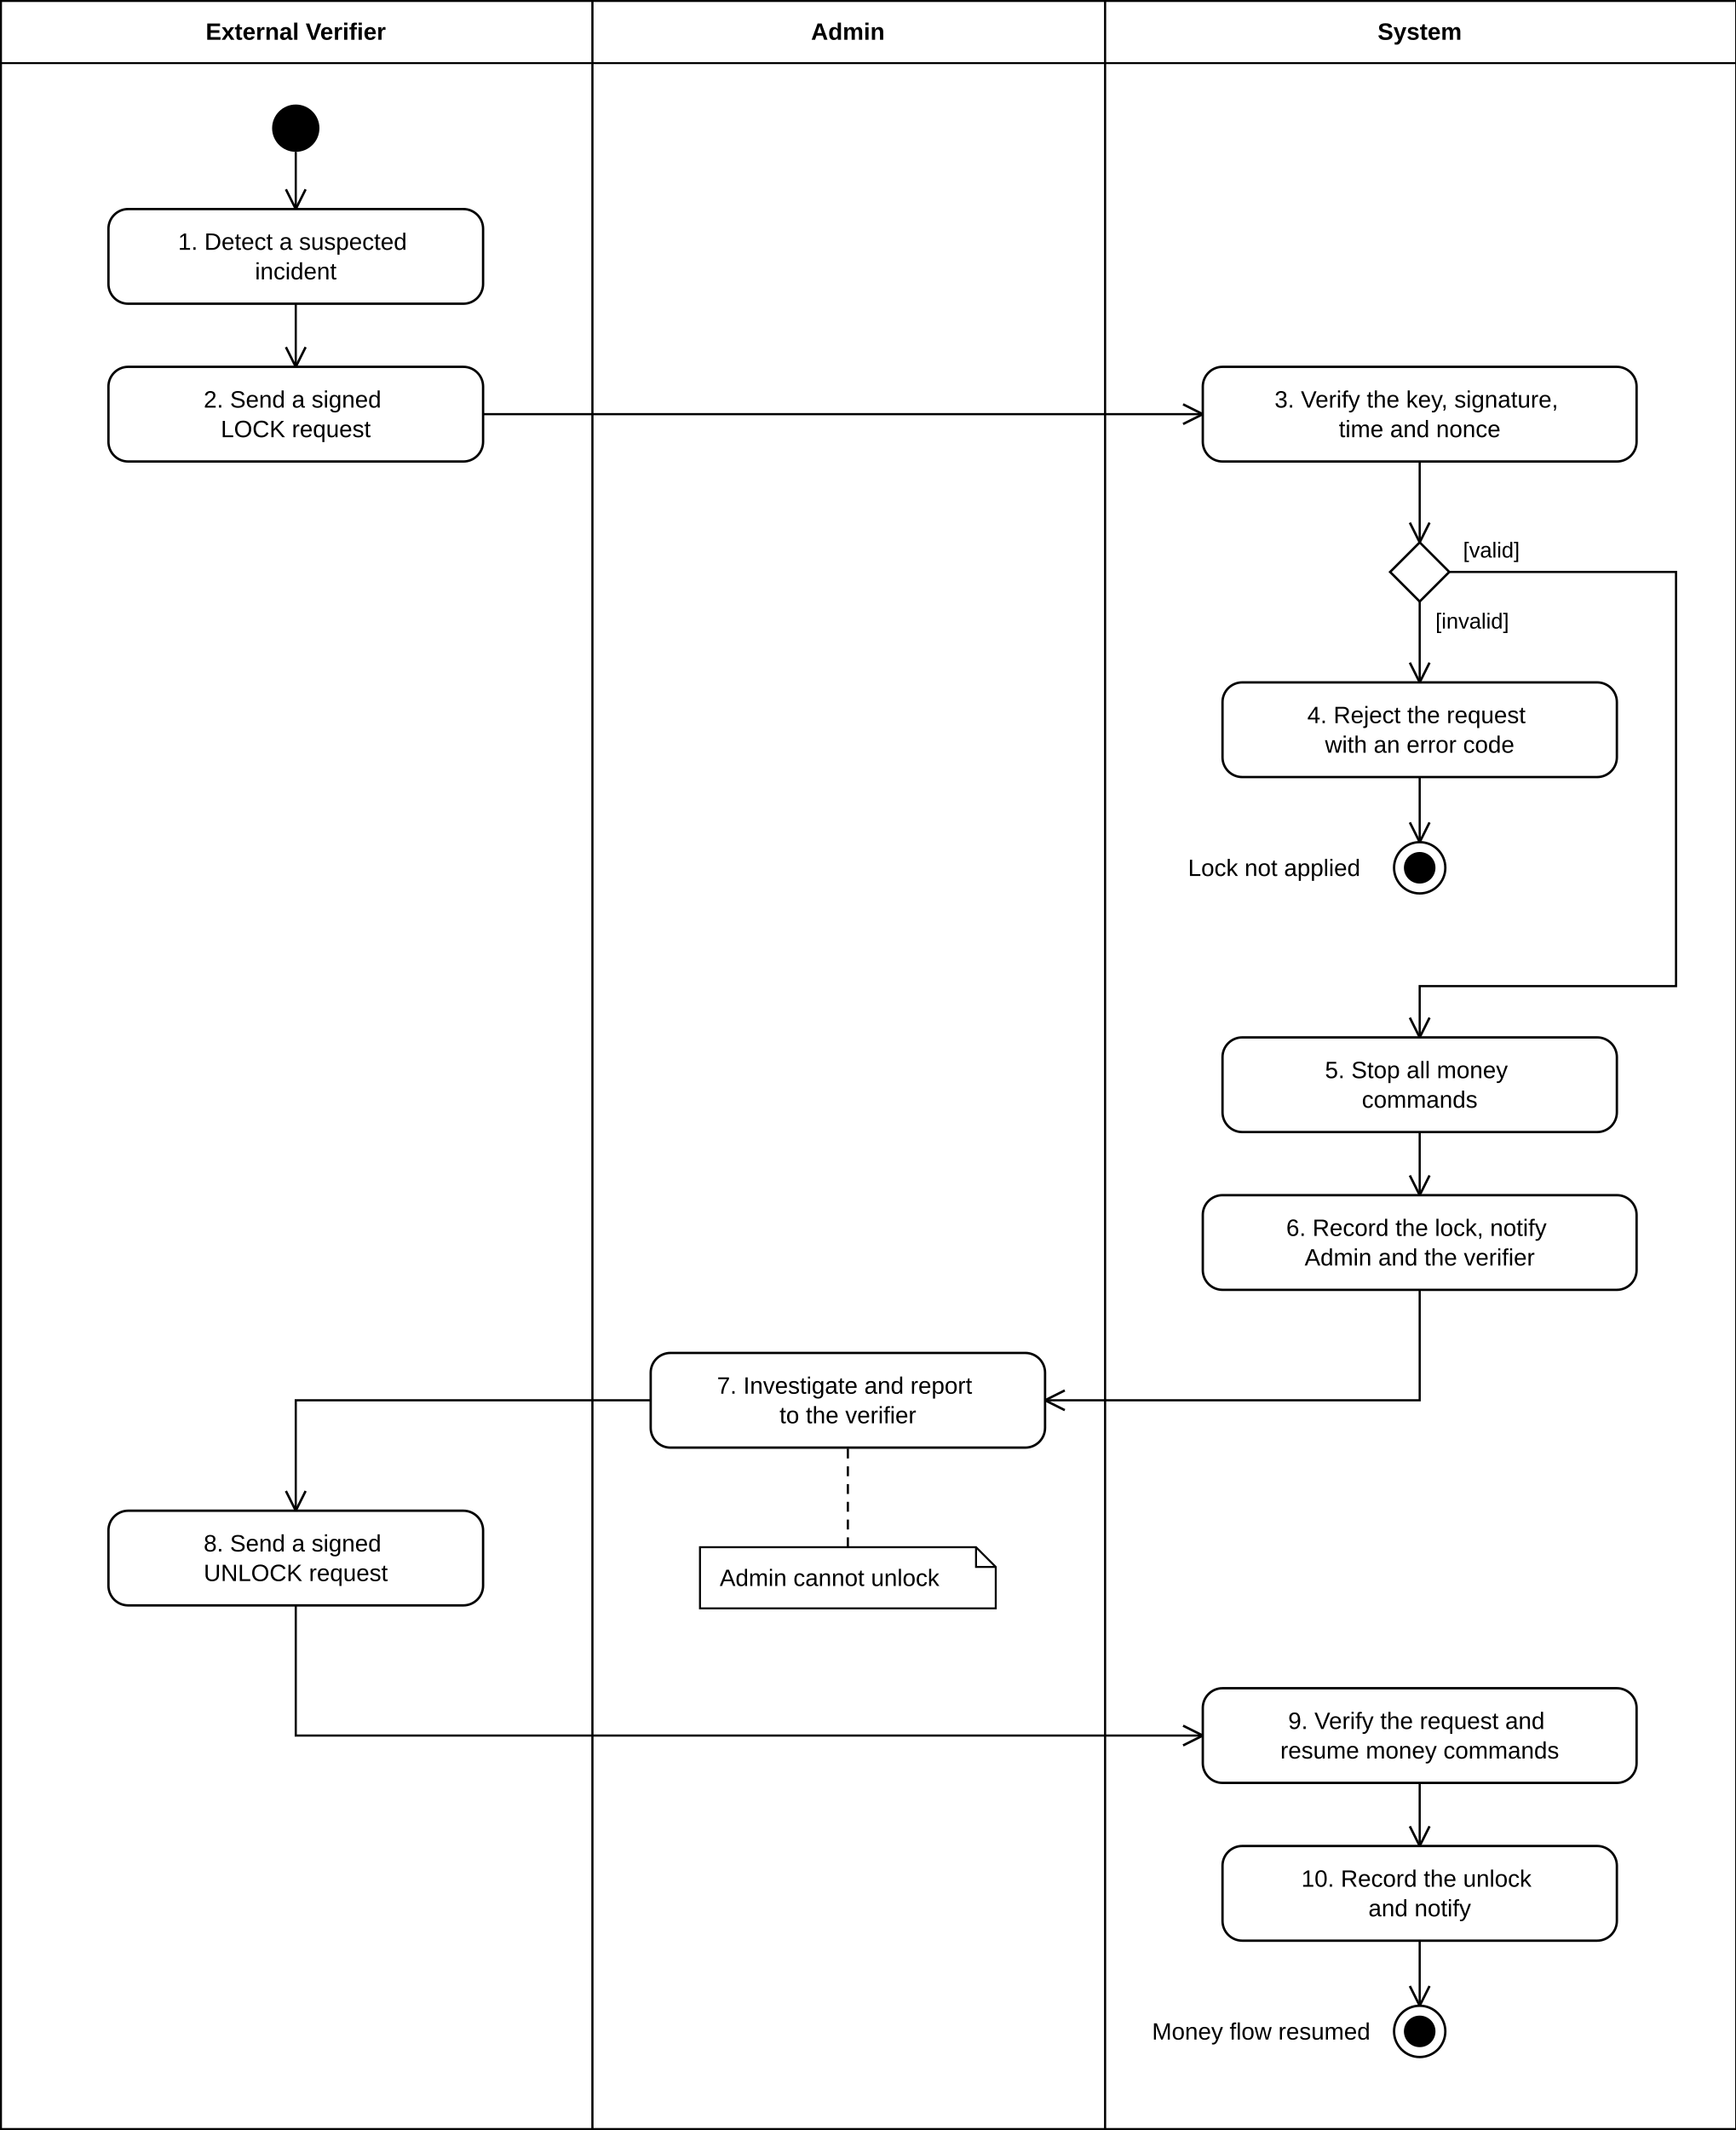
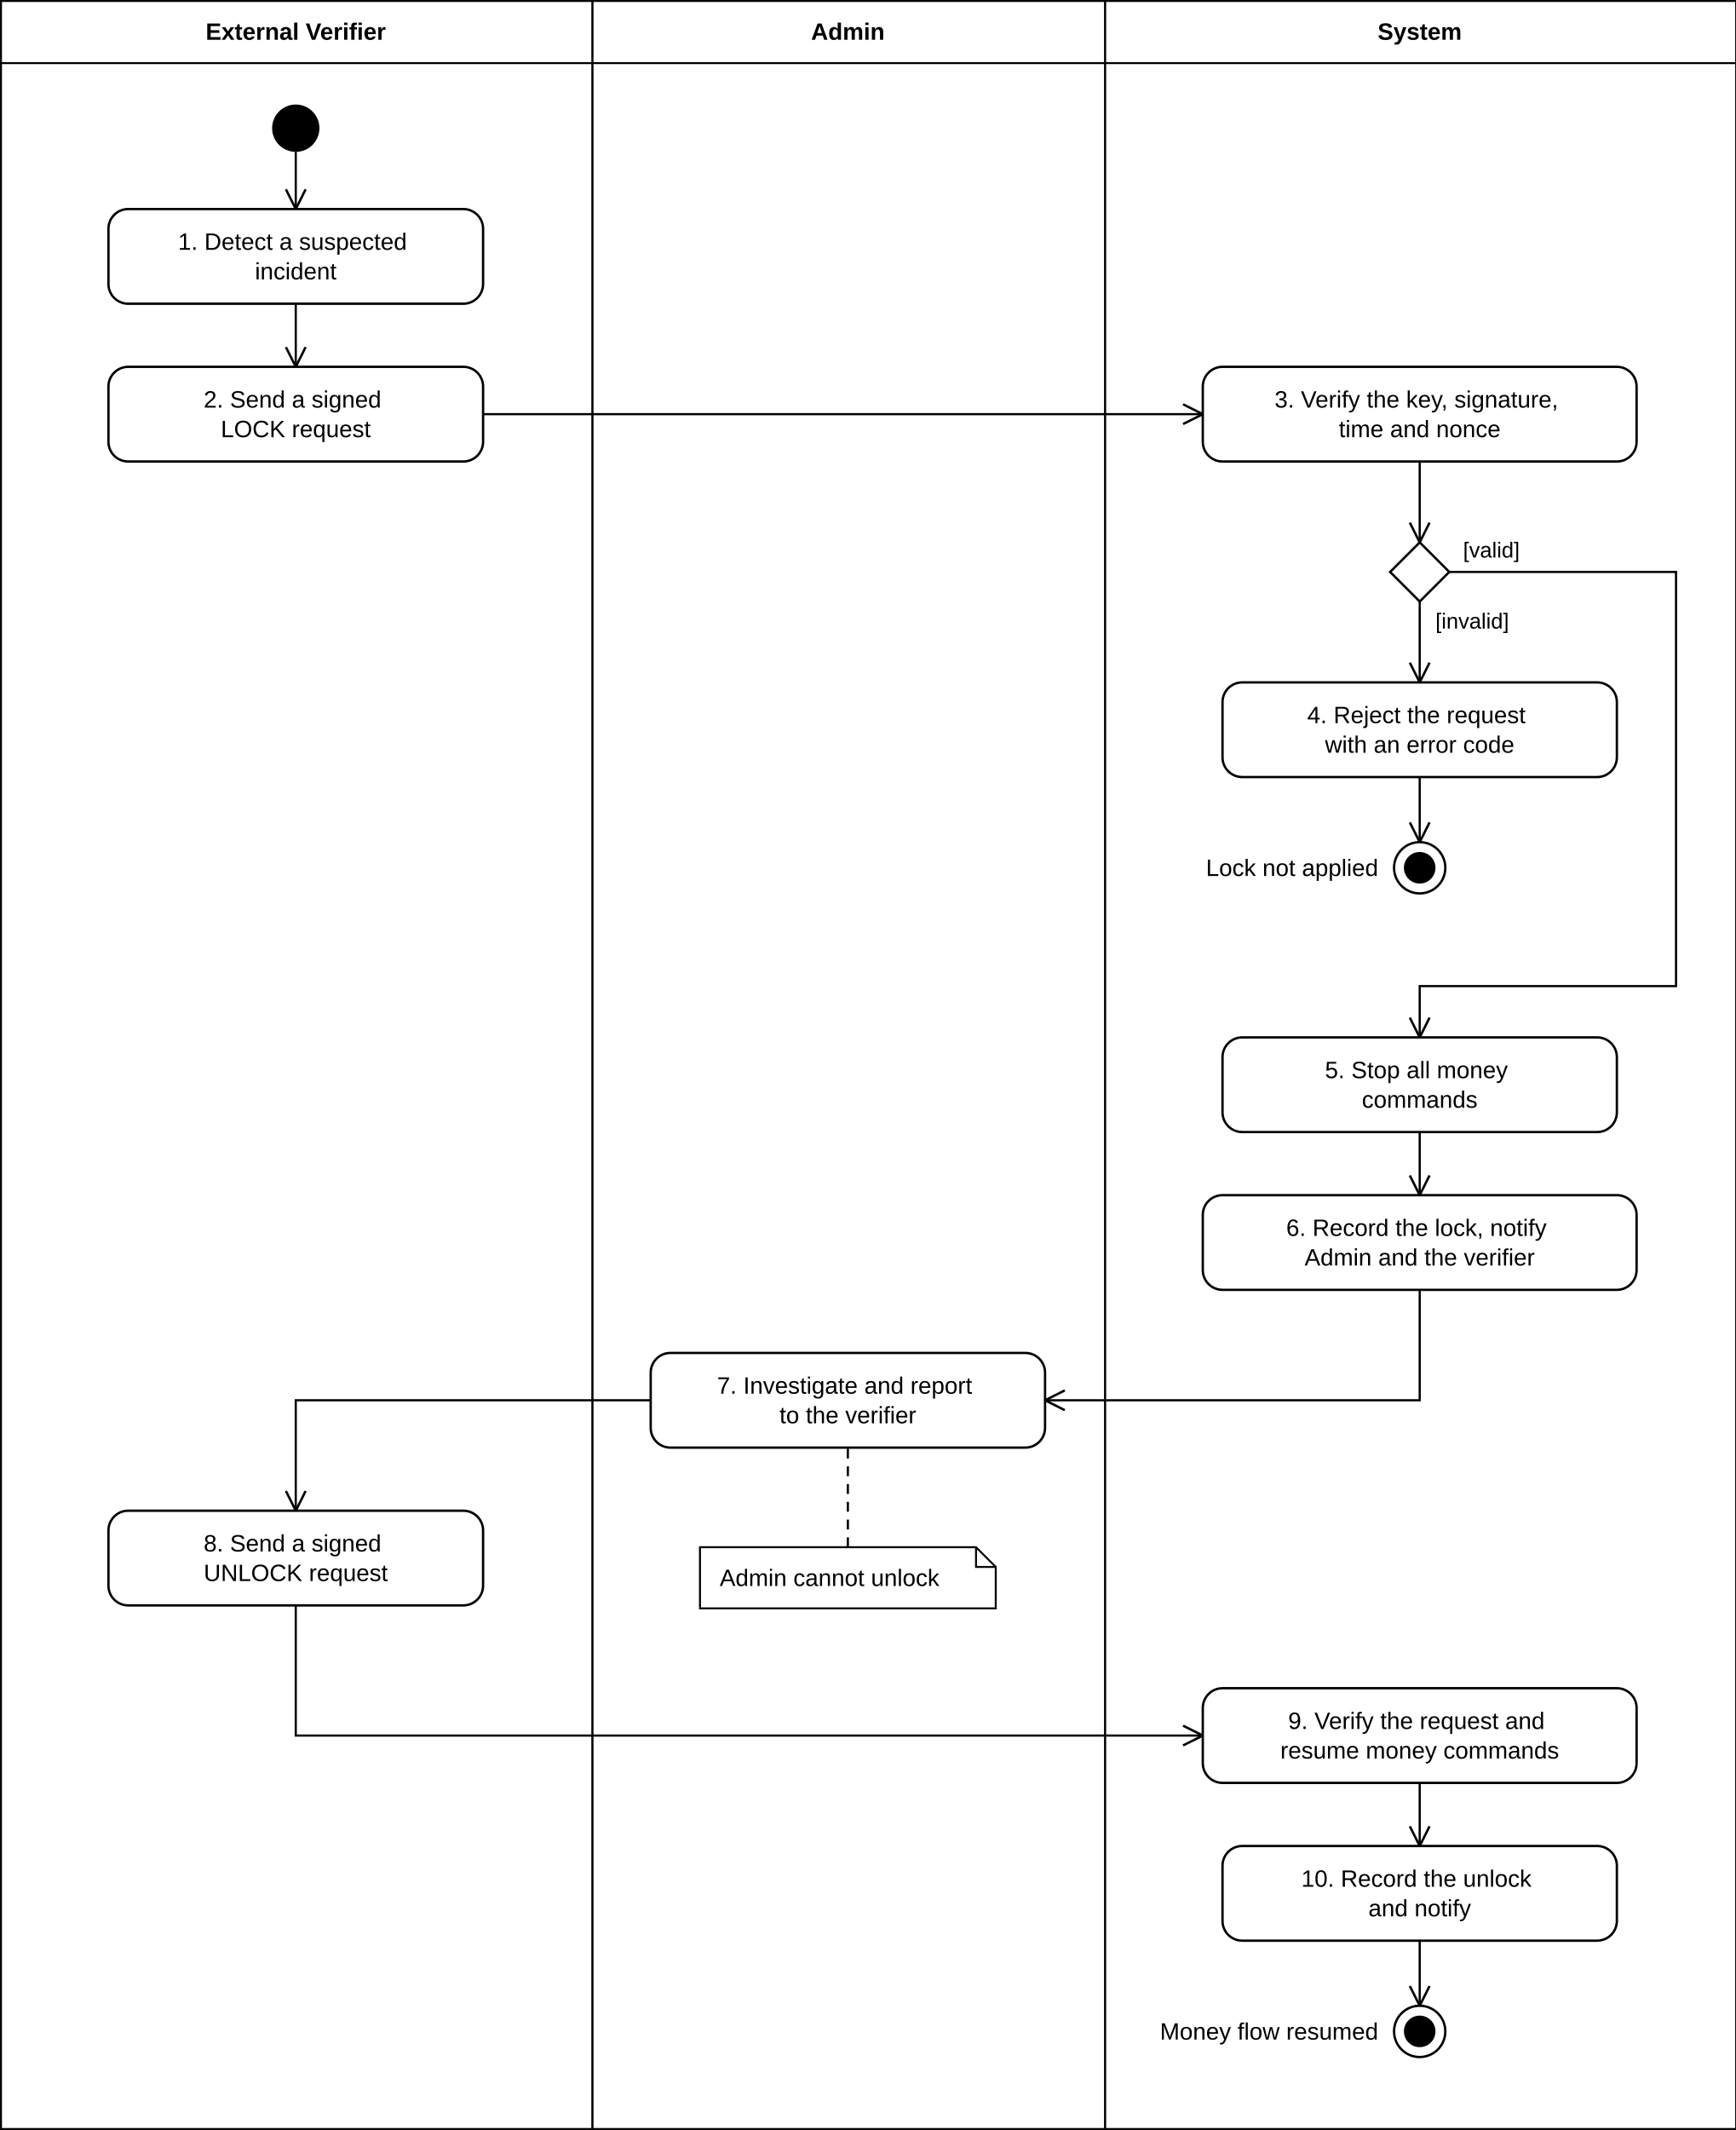
<svg xmlns="http://www.w3.org/2000/svg" width="880" height="1080" viewBox="0 0 880 1080" font-family="Arial" font-size="12">
  <defs>
    <marker id="open" viewBox="0 0 12 12" refX="11" refY="6" markerWidth="12" markerHeight="12" markerUnits="userSpaceOnUse" orient="auto">
      <path d="M1,1 L11,6 L1,11" fill="none" stroke="black" stroke-width="1.2" />
+     </marker>
+     <marker id="tri" viewBox="0 0 14 14" refX="13" refY="7" markerWidth="14" markerHeight="14" markerUnits="userSpaceOnUse" orient="auto">
+       <path d="M1,1 L13,7 L1,13 Z" fill="white" stroke="black" />
+     </marker>
+     <marker id="dia" viewBox="0 0 18 10" refX="1" refY="5" markerWidth="18" markerHeight="10" markerUnits="userSpaceOnUse" orient="auto">
+       <path d="M1,5 L9,1 L17,5 L9,9 Z" fill="black" />
    </marker>
  </defs>
  <rect x="0" y="0" width="880" height="1080" fill="white" />
  <rect x="0.5" y=".5" width="300" height="1079" fill="white" stroke="black" />
  <line x1="0" y1="32" x2="300" y2="32" stroke="black" />
  <text text-anchor="middle" dominant-baseline="central" font-size="12" font-weight="bold">
    <tspan x="150.0" y="16.0">External Verifier</tspan>
  </text>
  <rect x="300.5" y=".5" width="260" height="1079" fill="white" stroke="black" />
  <line x1="300" y1="32" x2="560" y2="32" stroke="black" />
  <text text-anchor="middle" dominant-baseline="central" font-size="12" font-weight="bold">
    <tspan x="430.0" y="16.0">Admin</tspan>
  </text>
  <rect x="560.5" y=".5" width="320" height="1079" fill="white" stroke="black" />
  <line x1="560" y1="32" x2="880" y2="32" stroke="black" />
  <text text-anchor="middle" dominant-baseline="central" font-size="12" font-weight="bold">
    <tspan x="720.0" y="16.0">System</tspan>
  </text>
-   <polyline points="150.0,77.0 150.0,106.0" fill="none" stroke="black" stroke-width="1.1" marker-end="url(#open)" />
-   <polyline points="150.0,154.0 150.0,186.0" fill="none" stroke="black" stroke-width="1.1" marker-end="url(#open)" />
-   <polyline points="245.0,210 610.0,210" fill="none" stroke="black" stroke-width="1.1" marker-end="url(#open)" />
-   <polyline points="720.0,234.0 720.0,275.0" fill="none" stroke="black" stroke-width="1.1" marker-end="url(#open)" />
-   <polyline points="720.0,305.0 720.0,346.0" fill="none" stroke="black" stroke-width="1.1" marker-end="url(#open)" />
-   <rect x="726.0" y="308" width="58.45" height="13.75" fill="white" />
+   <path d="M150.0,77.0 L150.0,106.0" fill="none" stroke="black" stroke-width="1.1" marker-end="url(#open)" />
+   <path d="M150.0,154.0 L150.0,186.0" fill="none" stroke="black" stroke-width="1.1" marker-end="url(#open)" />
+   <path d="M245.0,210 L610.0,210" fill="none" stroke="black" stroke-width="1.1" marker-end="url(#open)" />
+   <path d="M720.0,234.0 L720.0,275.0" fill="none" stroke="black" stroke-width="1.1" marker-end="url(#open)" />
+   <path d="M720.0,305.0 L720.0,346.0" fill="none" stroke="black" stroke-width="1.1" marker-end="url(#open)" />
+   <rect x="726.0" y="308" width="41.297" height="13.75" fill="white" />
  <text text-anchor="start" dominant-baseline="central" font-size="11">
    <tspan x="728.0" y="314.875">[invalid]</tspan>
  </text>
-   <polyline points="720.0,394.0 720.0,427.0" fill="none" stroke="black" stroke-width="1.1" marker-end="url(#open)" />
-   <polyline points="735.0,290 850,290 850,500 720.0,500 720.0,526.0" fill="none" stroke="black" stroke-width="1.1" marker-end="url(#open)" />
-   <rect x="740.0" y="272" width="46.35" height="13.75" fill="white" />
+   <path d="M720.0,394.0 L720.0,427.0" fill="none" stroke="black" stroke-width="1.1" marker-end="url(#open)" />
+   <path d="M735.0,290 L850,290 L850,500 L720.0,500 L720.0,526.0" fill="none" stroke="black" stroke-width="1.1" marker-end="url(#open)" />
+   <rect x="740.0" y="272" width="32.734" height="13.75" fill="white" />
  <text text-anchor="start" dominant-baseline="central" font-size="11">
    <tspan x="742.0" y="278.875">[valid]</tspan>
  </text>
-   <polyline points="720.0,574.0 720.0,606.0" fill="none" stroke="black" stroke-width="1.1" marker-end="url(#open)" />
-   <polyline points="720.0,654.0 720.0,710 530.0,710" fill="none" stroke="black" stroke-width="1.1" marker-end="url(#open)" />
-   <polyline points="430.0,784.5 430.0,734.0" fill="none" stroke="black" stroke-width="1.1" stroke-dasharray="5,4" />
-   <polyline points="330.0,710 150.0,710 150.0,766.0" fill="none" stroke="black" stroke-width="1.1" marker-end="url(#open)" />
-   <polyline points="150.0,814.0 150.0,880 610.0,880" fill="none" stroke="black" stroke-width="1.1" marker-end="url(#open)" />
-   <polyline points="720.0,904.0 720.0,936.0" fill="none" stroke="black" stroke-width="1.1" marker-end="url(#open)" />
-   <polyline points="720.0,984.0 720.0,1017.0" fill="none" stroke="black" stroke-width="1.1" marker-end="url(#open)" />
+   <path d="M720.0,574.0 L720.0,606.0" fill="none" stroke="black" stroke-width="1.1" marker-end="url(#open)" />
+   <path d="M720.0,654.0 L720.0,710 L530.0,710" fill="none" stroke="black" stroke-width="1.1" marker-end="url(#open)" />
+   <path d="M430.0,784.5 L430.0,734.0" fill="none" stroke="black" stroke-width="1.1" stroke-dasharray="5,4" />
+   <path d="M330.0,710 L150.0,710 L150.0,766.0" fill="none" stroke="black" stroke-width="1.1" marker-end="url(#open)" />
+   <path d="M150.0,814.0 L150.0,880 L610.0,880" fill="none" stroke="black" stroke-width="1.1" marker-end="url(#open)" />
+   <path d="M720.0,904.0 L720.0,936.0" fill="none" stroke="black" stroke-width="1.1" marker-end="url(#open)" />
+   <path d="M720.0,984.0 L720.0,1017.0" fill="none" stroke="black" stroke-width="1.1" marker-end="url(#open)" />
  <circle cx="150.0" cy="65" r="12.0" fill="black" />
  <rect x="55.0" y="106.0" width="190" height="48.0" rx="10" fill="white" stroke="black" stroke-width="1.2" />
  <text text-anchor="middle" dominant-baseline="central" font-size="12">
    <tspan x="150.0" y="122.5">1. Detect a suspected</tspan>
    <tspan x="150.0" y="137.5">incident</tspan>
  </text>
  <rect x="55.0" y="186.0" width="190" height="48.0" rx="10" fill="white" stroke="black" stroke-width="1.2" />
  <text text-anchor="middle" dominant-baseline="central" font-size="12">
    <tspan x="150.0" y="202.5">2. Send a signed</tspan>
    <tspan x="150.0" y="217.5">LOCK request</tspan>
  </text>
  <rect x="610.0" y="186.0" width="220" height="48.0" rx="10" fill="white" stroke="black" stroke-width="1.2" />
  <text text-anchor="middle" dominant-baseline="central" font-size="12">
    <tspan x="720.0" y="202.5">3. Verify the key, signature,</tspan>
    <tspan x="720.0" y="217.5">time and nonce</tspan>
  </text>
  <polygon points="720.0,275.0 735.0,290 720.0,305.0 705.0,290" fill="white" stroke="black" stroke-width="1.2" />
  <rect x="620.0" y="346.0" width="200" height="48.0" rx="10" fill="white" stroke="black" stroke-width="1.2" />
  <text text-anchor="middle" dominant-baseline="central" font-size="12">
    <tspan x="720.0" y="362.5">4. Reject the request</tspan>
    <tspan x="720.0" y="377.5">with an error code</tspan>
  </text>
  <circle cx="720.0" cy="440" r="13.0" fill="white" stroke="black" stroke-width="1.2" />
  <circle cx="720.0" cy="440" r="8.0" fill="black" />
  <text text-anchor="middle" dominant-baseline="central" font-size="12">
-     <tspan x="646.2" y="440.0">Lock not applied</tspan>
+     <tspan x="655.287" y="440.0">Lock not applied</tspan>
  </text>
  <rect x="620.0" y="526.0" width="200" height="48.0" rx="10" fill="white" stroke="black" stroke-width="1.2" />
  <text text-anchor="middle" dominant-baseline="central" font-size="12">
    <tspan x="720.0" y="542.5">5. Stop all money</tspan>
    <tspan x="720.0" y="557.5">commands</tspan>
  </text>
  <rect x="610.0" y="606.0" width="220" height="48.0" rx="10" fill="white" stroke="black" stroke-width="1.2" />
  <text text-anchor="middle" dominant-baseline="central" font-size="12">
    <tspan x="720.0" y="622.5">6. Record the lock, notify</tspan>
    <tspan x="720.0" y="637.5">Admin and the verifier</tspan>
  </text>
  <rect x="330.0" y="686.0" width="200" height="48.0" rx="10" fill="white" stroke="black" stroke-width="1.2" />
  <text text-anchor="middle" dominant-baseline="central" font-size="12">
    <tspan x="430.0" y="702.5">7. Investigate and report</tspan>
    <tspan x="430.0" y="717.5">to the verifier</tspan>
  </text>
  <path d="M355.0,784.5 L495.0,784.5 L505.0,794.5 L505.0,815.5 L355.0,815.5 Z" fill="white" stroke="black" />
  <path d="M495.0,784.5 L495.0,794.5 L505.0,794.5" fill="none" stroke="black" />
  <text text-anchor="start" dominant-baseline="central" font-size="12">
    <tspan x="365.0" y="800.0">Admin cannot unlock</tspan>
  </text>
  <rect x="55.0" y="766.0" width="190" height="48.0" rx="10" fill="white" stroke="black" stroke-width="1.2" />
  <text text-anchor="middle" dominant-baseline="central" font-size="12">
    <tspan x="150.0" y="782.5">8. Send a signed</tspan>
    <tspan x="150.0" y="797.5">UNLOCK request</tspan>
  </text>
  <rect x="610.0" y="856.0" width="220" height="48.0" rx="10" fill="white" stroke="black" stroke-width="1.2" />
  <text text-anchor="middle" dominant-baseline="central" font-size="12">
    <tspan x="720.0" y="872.5">9. Verify the request and</tspan>
    <tspan x="720.0" y="887.5">resume money commands</tspan>
  </text>
  <rect x="620.0" y="936.0" width="200" height="48.0" rx="10" fill="white" stroke="black" stroke-width="1.2" />
  <text text-anchor="middle" dominant-baseline="central" font-size="12">
    <tspan x="720.0" y="952.5">10. Record the unlock</tspan>
    <tspan x="720.0" y="967.5">and notify</tspan>
  </text>
  <circle cx="720.0" cy="1030" r="13.0" fill="white" stroke="black" stroke-width="1.2" />
  <circle cx="720.0" cy="1030" r="8.0" fill="black" />
  <text text-anchor="middle" dominant-baseline="central" font-size="12">
-     <tspan x="639.6" y="1030.0">Money flow resumed</tspan>
+     <tspan x="643.631" y="1030.0">Money flow resumed</tspan>
  </text>
</svg>
